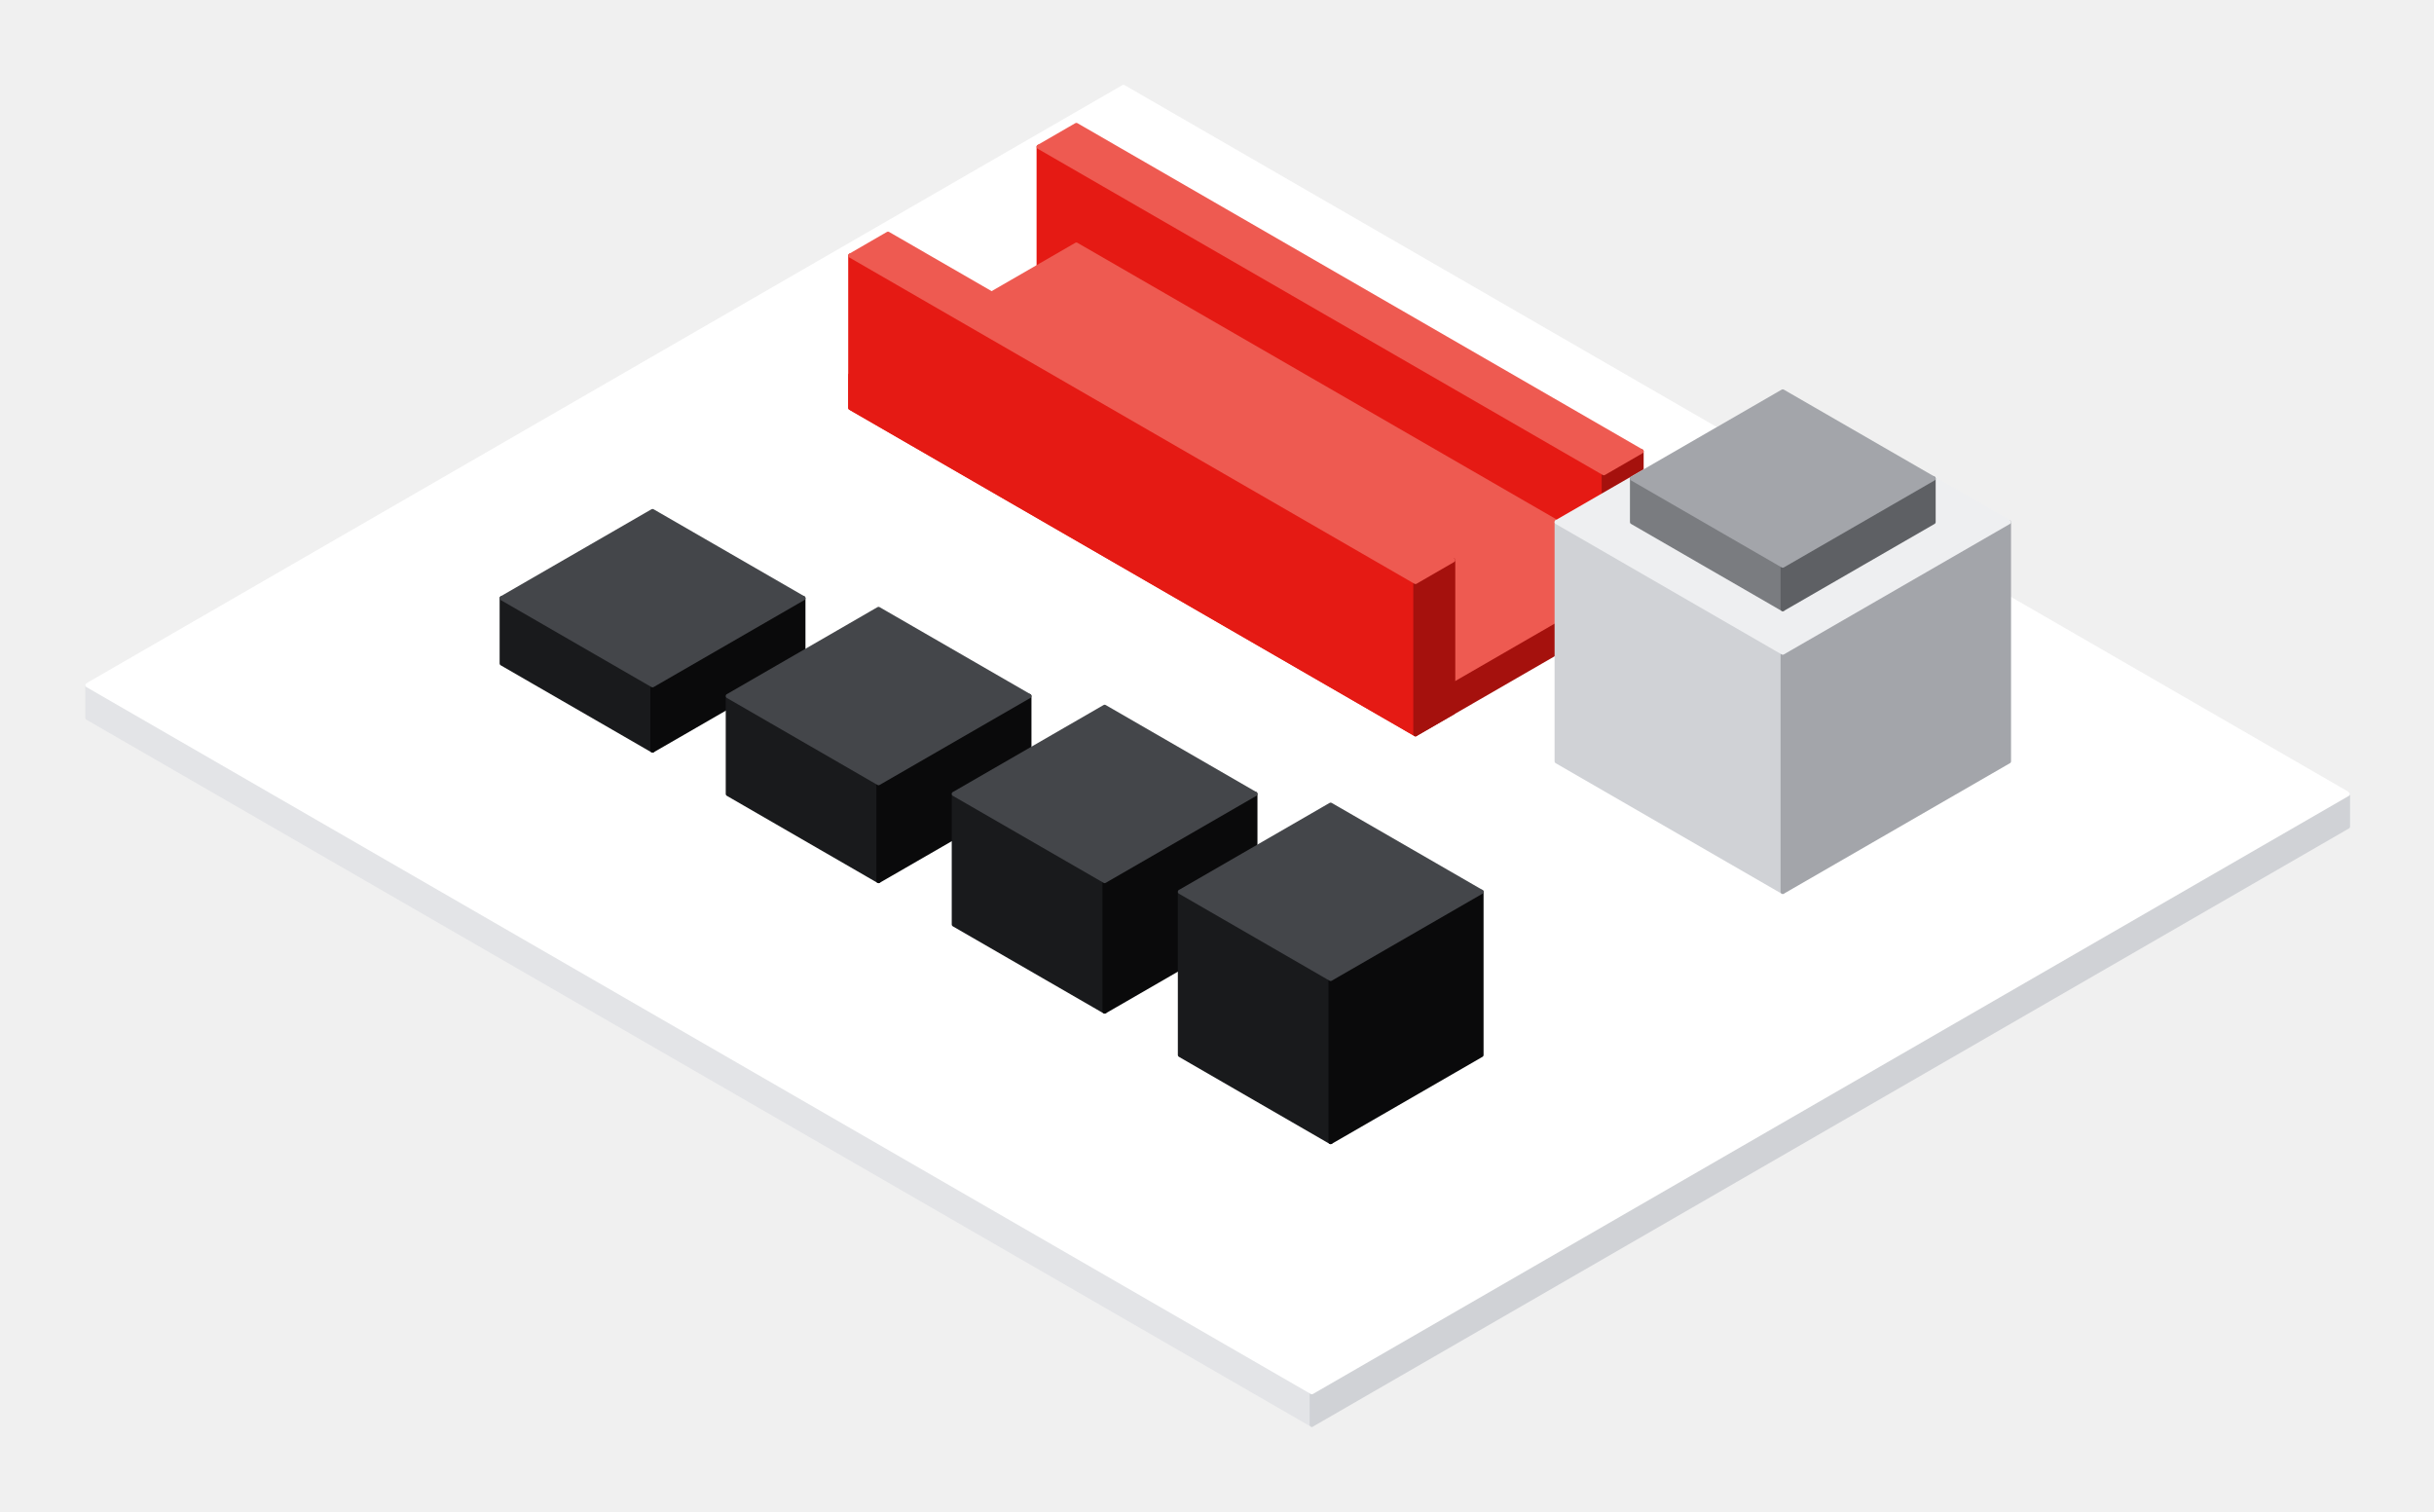
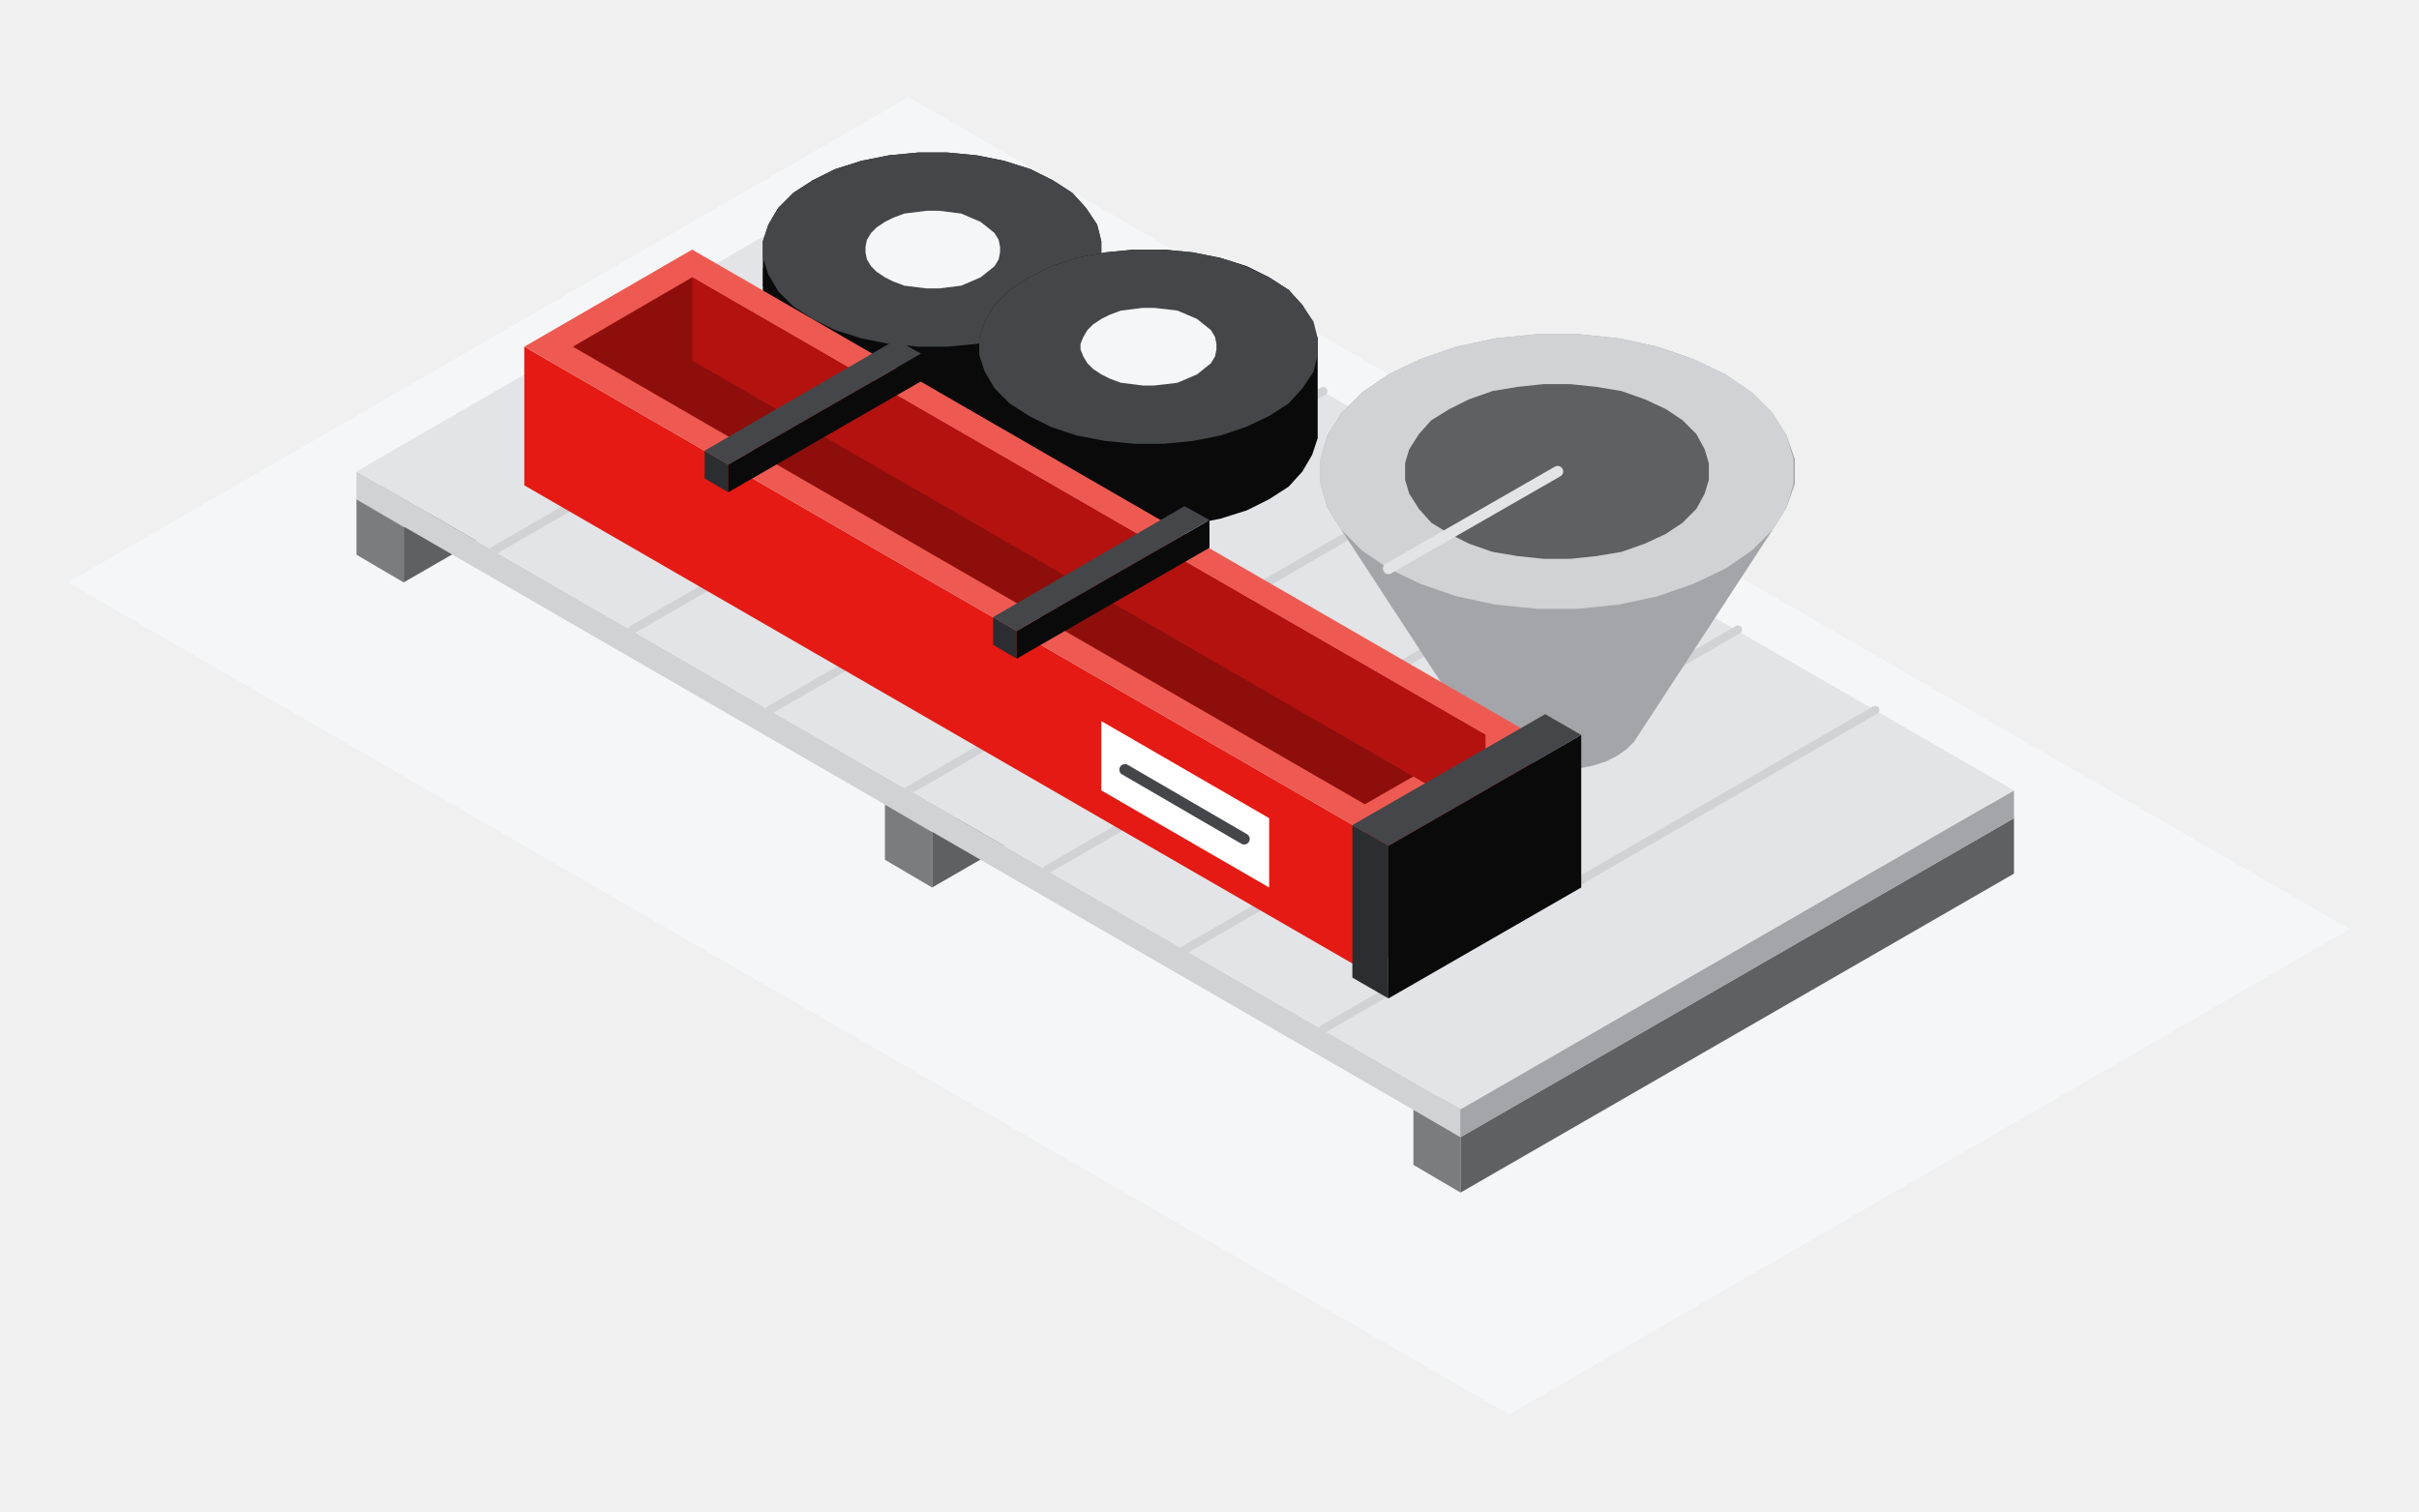
- <svg xmlns="http://www.w3.org/2000/svg" viewBox="-103.3 -8.0 223.8 139.0" preserveAspectRatio="xMidYMid meet">
-   <polygon points="-95.26,58.00 17.32,123.00 17.32,120.00 -95.26,55.00" fill="#E3E4E7" stroke="#E3E4E7" stroke-width="0.4" stroke-linejoin="round" />
-   <polygon points="112.58,68.00 17.32,123.00 17.32,120.00 112.58,65.00" fill="#D0D2D6" stroke="#D0D2D6" stroke-width="0.4" stroke-linejoin="round" />
-   <polygon points="0.00,0.00 112.58,65.00 17.32,120.00 -95.26,55.00" fill="#FFFFFF" stroke="#FFFFFF" stroke-width="0.4" stroke-linejoin="round" />
-   <polygon points="-7.79,19.50 44.17,49.50 44.17,35.50 -7.79,5.50" fill="#E51A14" stroke="#E51A14" stroke-width="0.4" stroke-linejoin="round" />
-   <polygon points="47.63,47.50 44.17,49.50 44.17,35.50 47.63,33.50" fill="#A5110D" stroke="#A5110D" stroke-width="0.4" stroke-linejoin="round" />
-   <polygon points="-4.33,3.50 47.63,33.50 44.17,35.50 -7.79,5.50" fill="#EE5A51" stroke="#EE5A51" stroke-width="0.4" stroke-linejoin="round" />
-   <polygon points="-25.11,29.50 26.85,59.50 26.85,56.50 -25.11,26.50" fill="#E51A14" stroke="#E51A14" stroke-width="0.4" stroke-linejoin="round" />
-   <polygon points="47.63,47.50 26.85,59.50 26.85,56.50 47.63,44.50" fill="#A5110D" stroke="#A5110D" stroke-width="0.4" stroke-linejoin="round" />
-   <polygon points="-4.33,14.50 47.63,44.50 26.85,56.50 -25.11,26.50" fill="#EE5A51" stroke="#EE5A51" stroke-width="0.4" stroke-linejoin="round" />
-   <polygon points="-25.11,29.50 26.85,59.50 26.85,45.50 -25.11,15.50" fill="#E51A14" stroke="#E51A14" stroke-width="0.4" stroke-linejoin="round" />
-   <polygon points="30.31,57.50 26.85,59.50 26.85,45.50 30.31,43.50" fill="#A5110D" stroke="#A5110D" stroke-width="0.4" stroke-linejoin="round" />
-   <polygon points="-21.65,13.50 30.31,43.50 26.85,45.50 -25.11,15.50" fill="#EE5A51" stroke="#EE5A51" stroke-width="0.4" stroke-linejoin="round" />
-   <polygon points="-57.16,53.00 -43.30,61.00 -43.30,55.00 -57.16,47.00" fill="#191A1C" stroke="#191A1C" stroke-width="0.4" stroke-linejoin="round" />
-   <polygon points="-29.44,53.00 -43.30,61.00 -43.30,55.00 -29.44,47.00" fill="#0A0A0B" stroke="#0A0A0B" stroke-width="0.4" stroke-linejoin="round" />
-   <polygon points="-43.30,39.00 -29.44,47.00 -43.30,55.00 -57.16,47.00" fill="#44464A" stroke="#44464A" stroke-width="0.4" stroke-linejoin="round" />
-   <polygon points="39.84,62.00 60.62,74.00 60.62,52.00 39.84,40.00" fill="#D0D2D6" stroke="#D0D2D6" stroke-width="0.4" stroke-linejoin="round" />
-   <polygon points="81.41,62.00 60.62,74.00 60.62,52.00 81.41,40.00" fill="#A3A5AA" stroke="#A3A5AA" stroke-width="0.4" stroke-linejoin="round" />
-   <polygon points="60.62,28.00 81.41,40.00 60.62,52.00 39.84,40.00" fill="#EEEFF1" stroke="#EEEFF1" stroke-width="0.4" stroke-linejoin="round" />
-   <polygon points="46.77,40.00 60.62,48.00 60.62,44.00 46.77,36.00" fill="#7A7C80" stroke="#7A7C80" stroke-width="0.4" stroke-linejoin="round" />
-   <polygon points="74.48,40.00 60.62,48.00 60.62,44.00 74.48,36.00" fill="#5E6064" stroke="#5E6064" stroke-width="0.4" stroke-linejoin="round" />
-   <polygon points="60.62,28.00 74.48,36.00 60.62,44.00 46.77,36.00" fill="#A3A5AA" stroke="#A3A5AA" stroke-width="0.4" stroke-linejoin="round" />
-   <polygon points="-36.37,65.00 -22.52,73.00 -22.52,64.00 -36.37,56.00" fill="#191A1C" stroke="#191A1C" stroke-width="0.4" stroke-linejoin="round" />
-   <polygon points="-8.66,65.00 -22.52,73.00 -22.52,64.00 -8.66,56.00" fill="#0A0A0B" stroke="#0A0A0B" stroke-width="0.4" stroke-linejoin="round" />
-   <polygon points="-22.52,48.00 -8.66,56.00 -22.52,64.00 -36.37,56.00" fill="#44464A" stroke="#44464A" stroke-width="0.4" stroke-linejoin="round" />
-   <polygon points="-15.59,77.00 -1.73,85.00 -1.73,73.00 -15.59,65.00" fill="#191A1C" stroke="#191A1C" stroke-width="0.4" stroke-linejoin="round" />
-   <polygon points="12.12,77.00 -1.73,85.00 -1.73,73.00 12.12,65.00" fill="#0A0A0B" stroke="#0A0A0B" stroke-width="0.4" stroke-linejoin="round" />
-   <polygon points="-1.73,57.00 12.12,65.00 -1.73,73.00 -15.59,65.00" fill="#44464A" stroke="#44464A" stroke-width="0.4" stroke-linejoin="round" />
-   <polygon points="5.20,89.00 19.05,97.00 19.05,82.00 5.20,74.00" fill="#191A1C" stroke="#191A1C" stroke-width="0.4" stroke-linejoin="round" />
-   <polygon points="32.91,89.00 19.05,97.00 19.05,82.00 32.91,74.00" fill="#0A0A0B" stroke="#0A0A0B" stroke-width="0.4" stroke-linejoin="round" />
-   <polygon points="19.05,66.00 32.91,74.00 19.05,82.00 5.20,74.00" fill="#44464A" stroke="#44464A" stroke-width="0.4" stroke-linejoin="round" />
+ <svg xmlns="http://www.w3.org/2000/svg" viewBox="-65.5 -17.0 174.4 109.0">
+   <polygon points="0.0,-10.0 103.9,50.0 43.3,85.0 -60.6,25.0" fill="#F5F6F7" />
+   <polygon points="-39.8,23.0 -36.4,25.0 -36.4,21.0 -39.8,19.0" fill="#7A7C80" />
+   <polygon points="3.5,2.0 -36.4,25.0 -36.4,21.0 3.5,-2.0" fill="#5E6064" />
+   <polygon points="0.0,-4.0 3.5,-2.0 -36.4,21.0 -39.8,19.0" fill="#A3A5AA" />
+   <polygon points="-1.7,45.0 1.7,47.0 1.7,43.0 -1.7,41.0" fill="#7A7C80" />
+   <polygon points="41.6,24.0 1.7,47.0 1.7,43.0 41.6,20.0" fill="#5E6064" />
+   <polygon points="38.1,18.0 41.6,20.0 1.7,43.0 -1.7,41.0" fill="#A3A5AA" />
+   <polygon points="36.4,67.0 39.8,69.0 39.8,65.0 36.4,63.0" fill="#7A7C80" />
+   <polygon points="79.7,46.0 39.8,69.0 39.8,65.0 79.7,42.0" fill="#5E6064" />
+   <polygon points="76.2,40.0 79.7,42.0 39.8,65.0 36.4,63.0" fill="#A3A5AA" />
+   <polygon points="-39.8,19.0 39.8,65.0 39.8,63.0 -39.8,17.0" fill="#D0D2D6" />
+   <polygon points="79.7,42.0 39.8,65.0 39.8,63.0 79.7,40.0" fill="#A3A5AA" />
+   <polygon points="0.0,-6.0 79.7,40.0 39.8,63.0 -39.8,17.0" fill="#E3E4E7" />
+   <line x1="10.0" y1="-0.3" x2="-29.9" y2="22.7" stroke="#D0D2D6" stroke-width="0.6" stroke-linecap="round" />
+   <line x1="19.9" y1="5.5" x2="-19.9" y2="28.4" stroke="#D0D2D6" stroke-width="0.6" stroke-linecap="round" />
+   <line x1="29.9" y1="11.2" x2="-10.0" y2="34.2" stroke="#D0D2D6" stroke-width="0.6" stroke-linecap="round" />
+   <line x1="39.8" y1="16.9" x2="0.0" y2="40.0" stroke="#D0D2D6" stroke-width="0.6" stroke-linecap="round" />
+   <line x1="49.8" y1="22.7" x2="10.0" y2="45.7" stroke="#D0D2D6" stroke-width="0.6" stroke-linecap="round" />
+   <line x1="59.8" y1="28.4" x2="19.9" y2="51.5" stroke="#D0D2D6" stroke-width="0.6" stroke-linecap="round" />
+   <line x1="69.7" y1="34.2" x2="29.9" y2="57.2" stroke="#D0D2D6" stroke-width="0.6" stroke-linecap="round" />
+   <polygon points="10.4,8.0 8.8,8.8 6.9,9.4 4.9,9.8 2.8,10.0 0.7,10.0 -1.4,9.8 -3.4,9.4 -5.3,8.8 -6.9,8.0 -8.3,7.1 -9.4,6.0 -10.1,4.8 -10.5,3.6 -10.5,2.4 -10.1,1.2 -9.4,0.0 -8.3,-1.1 -6.9,-2.0 -5.3,-2.8 1.7,-1.0" fill="#2C2D30" />
+   <polygon points="-10.5,0.4 -10.1,-0.8 -9.4,-2.0 -8.3,-3.1 -6.9,-4.0 -5.3,-4.8 -3.4,-5.4 -1.4,-5.8 0.7,-6.0 2.8,-6.0 4.9,-5.8 6.9,-5.4 8.8,-4.8 10.4,-4.0 11.8,-3.1 12.8,-2.0 13.6,-0.8 13.9,0.4 13.9,7.6 13.6,8.8 12.8,10.0 11.8,11.1 10.4,12.0 8.8,12.8 6.9,13.4 4.9,13.8 2.8,14.0 0.7,14.0 -1.4,13.8 -3.4,13.4 -5.3,12.8 -6.9,12.0 -8.3,11.1 -9.4,10.0 -10.1,8.8 -10.5,7.6" fill="#0A0A0B" />
+   <polygon points="10.4,6.0 8.8,6.8 6.9,7.4 4.9,7.8 2.8,8.0 0.7,8.0 -1.4,7.8 -3.4,7.4 -5.3,6.8 -6.9,6.0 -8.3,5.1 -9.4,4.0 -10.1,2.8 -10.5,1.6 -10.5,0.4 -10.1,-0.8 -9.4,-2.0 -8.3,-3.1 -6.9,-4.0 -5.3,-4.8 -3.4,-5.4 -1.4,-5.8 0.7,-6.0 2.8,-6.0 4.9,-5.8 6.9,-5.4 8.8,-4.8 10.4,-4.0 11.8,-3.1 12.8,-2.0 13.6,-0.8 13.9,0.4 13.9,1.6 13.6,2.8 12.8,4.0 11.8,5.1" fill="#44464A" />
+   <polygon points="5.2,3.0 4.5,3.3 3.8,3.6 3.0,3.7 2.2,3.8 1.3,3.8 0.5,3.7 -0.3,3.6 -1.1,3.3 -1.7,3.0 -2.3,2.6 -2.7,2.2 -3.0,1.7 -3.1,1.2 -3.1,0.8 -3.0,0.3 -2.7,-0.2 -2.3,-0.6 -1.7,-1.0 -1.1,-1.3 -0.3,-1.6 0.5,-1.7 1.3,-1.8 2.2,-1.8 3.0,-1.7 3.8,-1.6 4.5,-1.3 5.2,-1.0 5.7,-0.6 6.2,-0.2 6.5,0.3 6.6,0.8 6.6,1.2 6.5,1.7 6.2,2.2 5.7,2.6" fill="#F5F6F7" />
+   <polygon points="26.0,15.0 24.3,15.8 22.5,16.4 20.5,16.8 18.4,17.0 16.3,17.0 14.2,16.8 12.1,16.4 10.3,15.8 8.7,15.0 7.3,14.1 6.2,13.0 5.5,11.8 5.1,10.6 5.1,9.4 5.5,8.2 6.2,7.0 7.3,5.9 8.7,5.0 10.3,4.2 17.3,6.0" fill="#2C2D30" />
+   <polygon points="5.1,7.4 5.5,6.2 6.2,5.0 7.3,3.9 8.7,3.0 10.3,2.2 12.1,1.6 14.2,1.2 16.2,1.0 18.4,1.0 20.5,1.2 22.5,1.6 24.4,2.2 26.0,3.0 27.4,3.9 28.4,5.0 29.1,6.2 29.5,7.4 29.5,14.6 29.1,15.8 28.4,17.0 27.4,18.1 26.0,19.0 24.4,19.8 22.5,20.4 20.5,20.8 18.4,21.0 16.2,21.0 14.2,20.8 12.1,20.4 10.3,19.8 8.7,19.0 7.3,18.1 6.2,17.0 5.5,15.8 5.1,14.6" fill="#0A0A0B" />
+   <polygon points="26.0,13.0 24.3,13.8 22.5,14.4 20.5,14.8 18.4,15.0 16.3,15.0 14.2,14.8 12.1,14.4 10.3,13.8 8.7,13.0 7.3,12.1 6.2,11.0 5.5,9.8 5.1,8.6 5.1,7.4 5.5,6.2 6.2,5.0 7.3,3.9 8.7,3.0 10.3,2.2 12.1,1.6 14.2,1.2 16.3,1.0 18.4,1.0 20.5,1.2 22.5,1.6 24.3,2.2 26.0,3.0 27.4,3.9 28.4,5.0 29.2,6.2 29.5,7.4 29.5,8.6 29.2,9.8 28.4,11.0 27.4,12.1" fill="#44464A" />
+   <polygon points="20.8,10.0 20.1,10.3 19.4,10.6 18.6,10.7 17.7,10.8 16.9,10.8 16.1,10.7 15.3,10.6 14.5,10.3 13.9,10.0 13.3,9.6 12.9,9.2 12.6,8.7 12.4,8.2 12.4,7.8 12.6,7.3 12.9,6.8 13.3,6.4 13.9,6.0 14.5,5.7 15.3,5.4 16.1,5.3 16.9,5.2 17.7,5.2 18.6,5.3 19.4,5.4 20.1,5.7 20.8,6.0 21.3,6.4 21.8,6.8 22.1,7.3 22.2,7.8 22.2,8.2 22.1,8.7 21.8,9.2 21.3,9.6" fill="#F5F6F7" />
+   <polygon points="29.7,16.1 30.2,14.4 31.2,12.8 32.7,11.3 34.6,10.0 36.9,8.9 39.5,8.0 42.3,7.4 45.3,7.1 48.3,7.1 51.2,7.4 54.0,8.0 56.6,8.9 58.9,10.0 60.8,11.3 62.3,12.8 63.3,14.4 63.9,16.1 63.9,17.9 63.3,19.6 62.3,21.2 52.3,36.5 51.8,37.0 51.1,37.5 50.3,37.9 49.4,38.2 48.4,38.4 47.3,38.5 46.2,38.5 45.2,38.4 44.2,38.2 43.2,37.9 42.4,37.5 41.8,37.0 41.2,36.5 31.2,21.2 30.2,19.6 29.7,17.9" fill="#A3A5AA" />
+   <polygon points="58.9,24.0 56.6,25.1 54.0,26.0 51.2,26.6 48.3,26.9 45.3,26.9 42.3,26.6 39.5,26.0 36.9,25.1 34.6,24.0 32.7,22.7 31.2,21.2 30.2,19.6 29.7,17.9 29.7,16.1 30.2,14.4 31.2,12.8 32.7,11.3 34.6,10.0 36.9,8.9 39.5,8.0 42.3,7.4 45.3,7.1 48.3,7.1 51.2,7.4 54.0,8.0 56.6,8.9 58.9,10.0 60.8,11.3 62.3,12.8 63.3,14.4 63.8,16.1 63.8,17.9 63.3,19.6 62.3,21.2 60.8,22.7" fill="#D0D2D6" />
+   <polygon points="54.6,21.5 53.1,22.2 51.4,22.8 49.6,23.1 47.7,23.3 45.8,23.3 43.9,23.1 42.1,22.8 40.4,22.2 39.0,21.5 37.7,20.7 36.8,19.7 36.1,18.6 35.8,17.6 35.8,16.4 36.1,15.4 36.8,14.3 37.7,13.3 39.0,12.5 40.4,11.8 42.1,11.2 43.9,10.9 45.8,10.7 47.7,10.7 49.6,10.9 51.4,11.2 53.1,11.8 54.6,12.5 55.8,13.3 56.8,14.3 57.4,15.4 57.7,16.4 57.7,17.6 57.4,18.6 56.8,19.7 55.8,20.7" fill="#5E6064" />
+   <line x1="46.8" y1="17.0" x2="34.6" y2="24.0" stroke="#E3E4E7" stroke-width="0.8" stroke-linecap="round" />
+   <polygon points="-27.7,18.0 32.9,53.0 32.9,43.0 -27.7,8.0" fill="#E51A14" />
+   <polygon points="45.0,46.0 32.9,53.0 32.9,43.0 45.0,36.0" fill="#B3120F" />
+   <polygon points="-15.6,1.0 45.0,36.0 32.9,43.0 -27.7,8.0" fill="#EE5A51" />
+   <polygon points="-15.6,3.0 41.6,36.0 32.9,41.0 -24.2,8.0" fill="#8E0E0B" />
+   <polygon points="-15.6,3.0 41.6,36.0 41.6,42.0 -15.6,9.0" fill="#B3120F" />
+   <polygon points="32.0,53.5 34.6,55.0 34.6,44.0 32.0,42.5" fill="#2C2D30" />
+   <polygon points="48.5,47.0 34.6,55.0 34.6,44.0 48.5,36.0" fill="#0A0A0B" />
+   <polygon points="45.9,34.5 48.5,36.0 34.6,44.0 32.0,42.5" fill="#44464A" />
+   <polygon points="-14.7,17.5 -13.0,18.5 -13.0,16.5 -14.7,15.5" fill="#2C2D30" />
+   <polygon points="0.9,10.5 -13.0,18.5 -13.0,16.5 0.9,8.5" fill="#0A0A0B" />
+   <polygon points="-0.9,7.5 0.9,8.5 -13.0,16.5 -14.7,15.5" fill="#44464A" />
+   <polygon points="6.1,29.5 7.8,30.5 7.8,28.5 6.1,27.5" fill="#2C2D30" />
+   <polygon points="21.7,22.5 7.8,30.5 7.8,28.5 21.7,20.5" fill="#0A0A0B" />
+   <polygon points="19.9,19.5 21.7,20.5 7.8,28.5 6.1,27.5" fill="#44464A" />
+   <polygon points="13.9,40.0 26.0,47.0 26.0,42.0 13.9,35.0" fill="#FFFFFF" />
+   <line x1="15.6" y1="38.5" x2="24.2" y2="43.5" stroke="#44464A" stroke-width="0.8" stroke-linecap="round" />
</svg>
